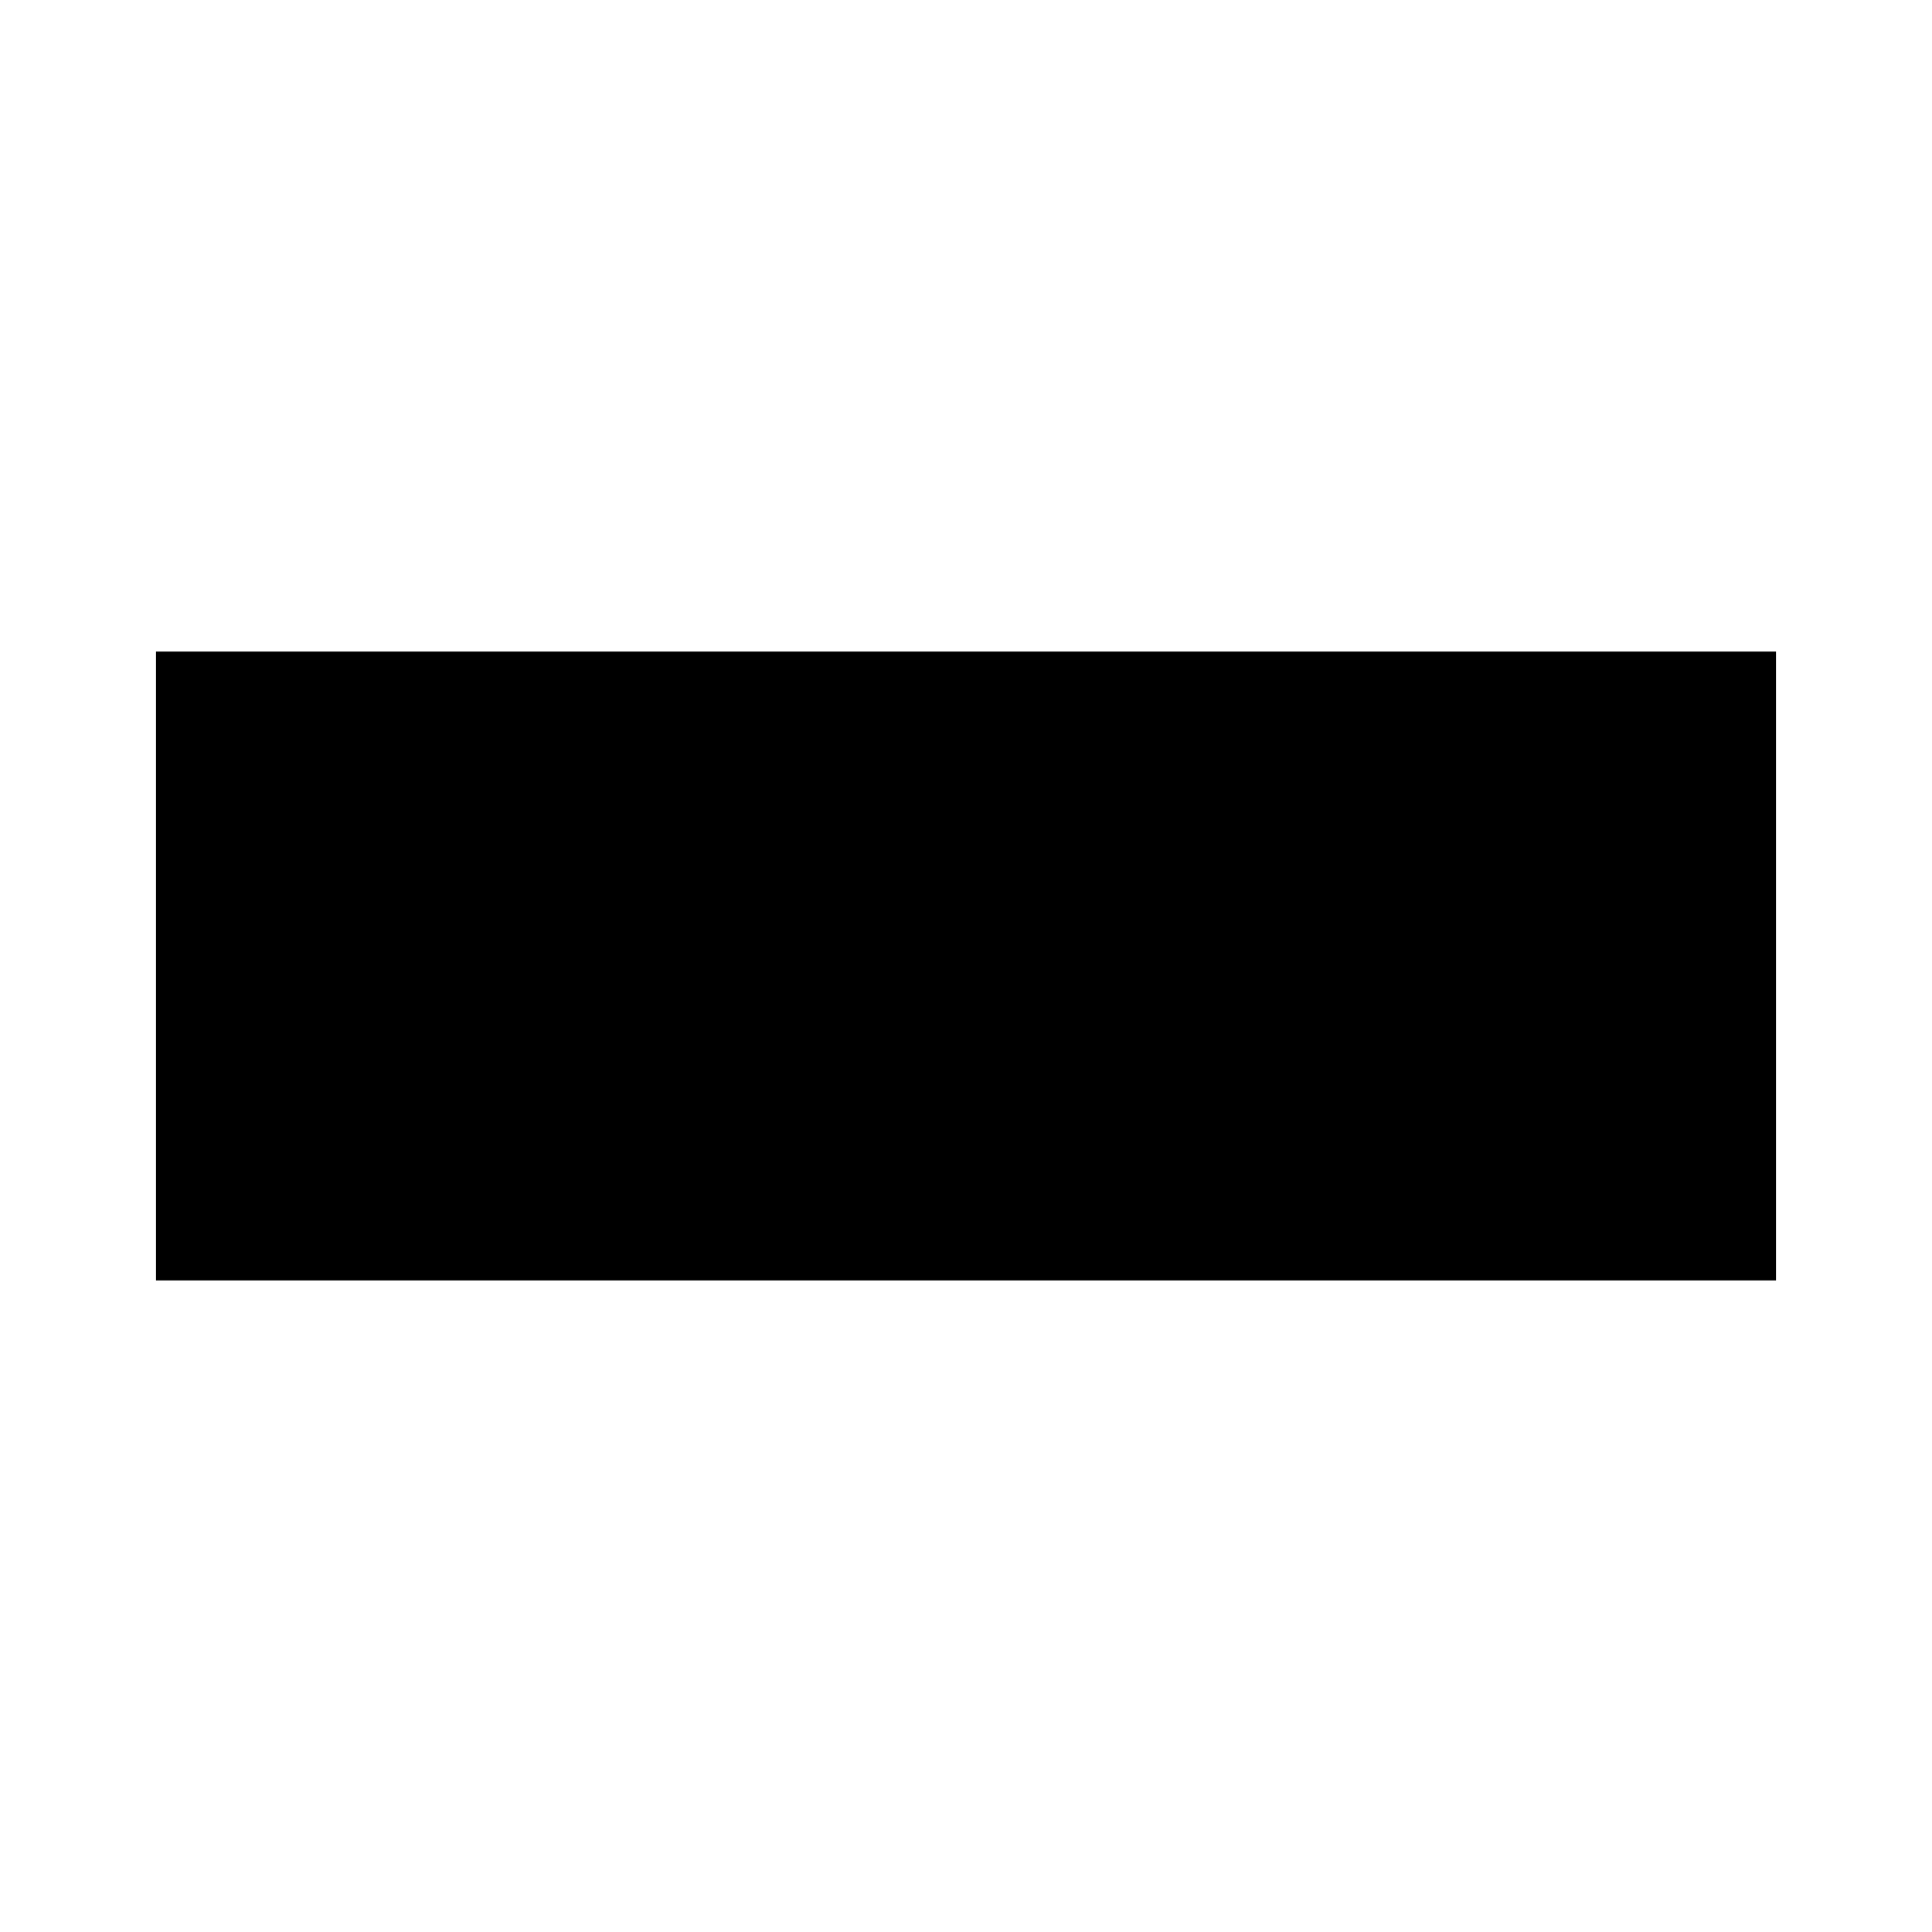
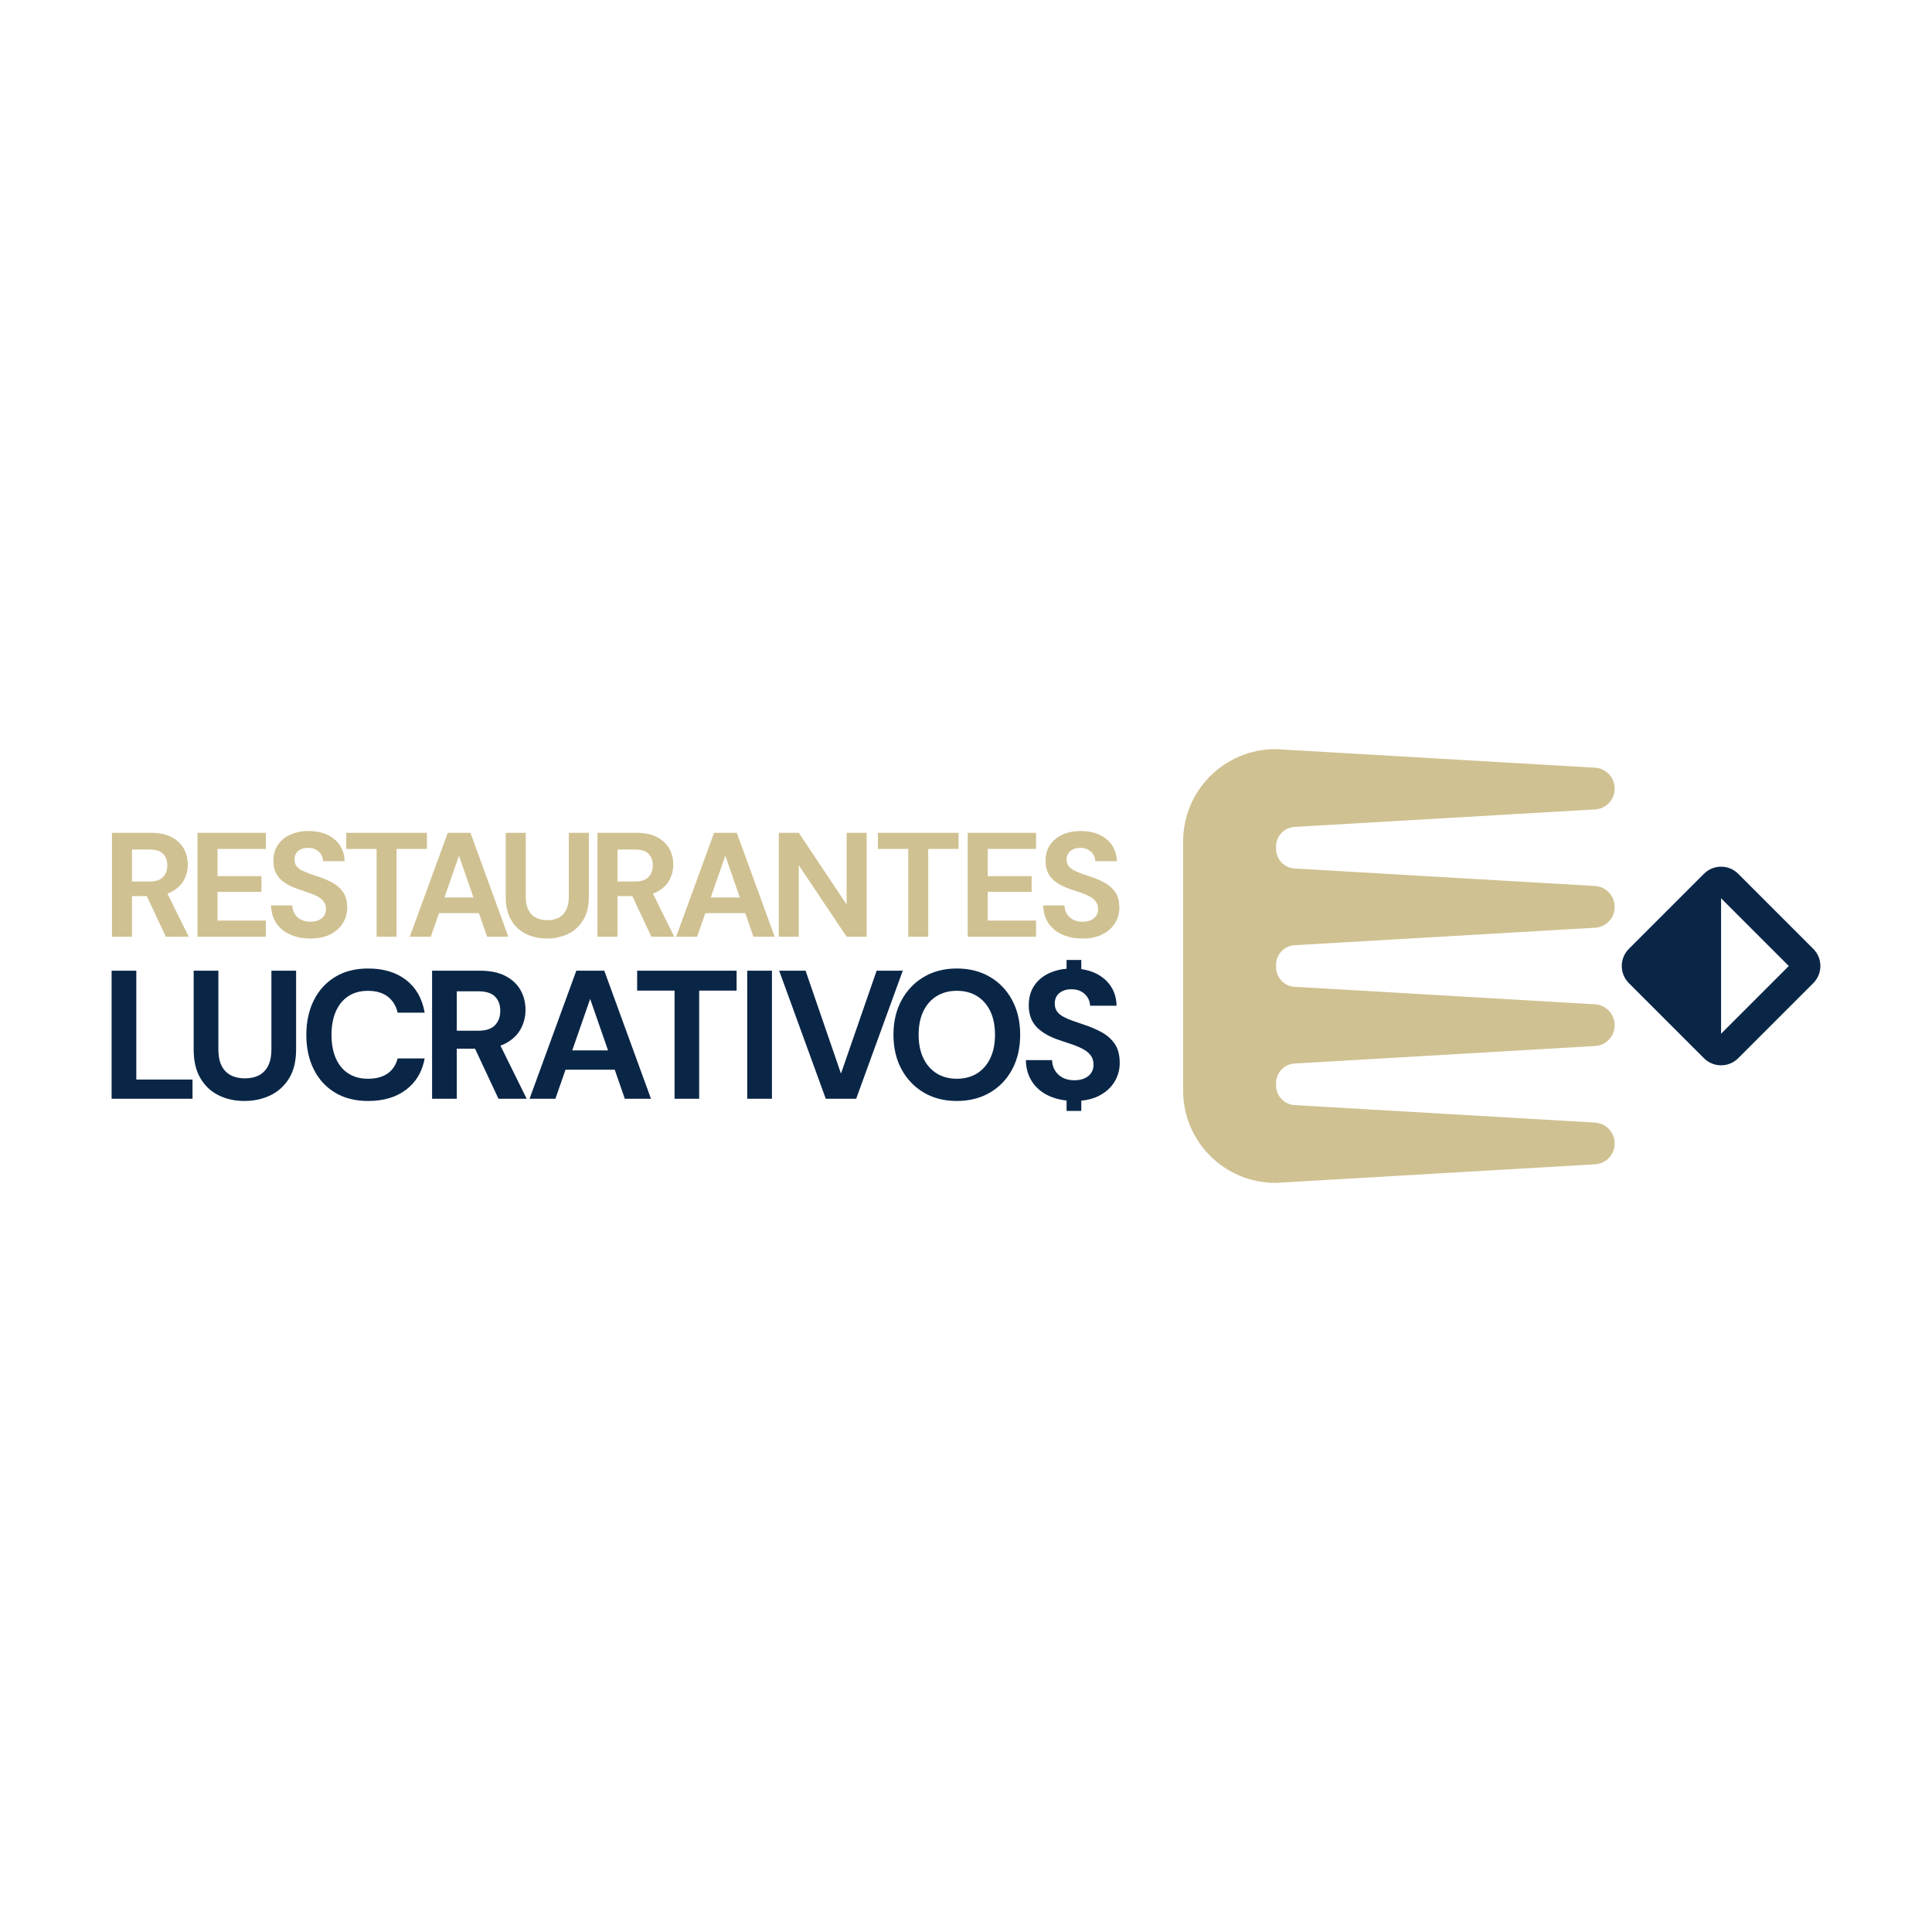
<svg xmlns="http://www.w3.org/2000/svg" width="100%" height="100%" viewBox="0 0 2000 2000" version="1.1" xml:space="preserve" style="fill-rule:evenodd;clip-rule:evenodd;stroke-linejoin:round;stroke-miterlimit:2;">
  <rect id="logo-horizontal" x="0" y="0" width="2000" height="2000" style="fill:none;" />
-   <rect x="161.5" y="674.5" width="1677" height="651" />
+   <g>
+     <path d="M1320.981,775.499l330.145,19.223c11.439,0.666 20.374,10.136 20.374,21.595l0,0.177c0,11.36 -8.858,20.749 -20.199,21.41l-311.162,18.118c-10.756,0.626 -19.158,9.531 -19.158,20.306l-0,2.438c0,10.774 8.402,19.679 19.158,20.306l310.987,18.107c11.439,0.666 20.374,10.136 20.374,21.595l0,0.177c0,11.36 -8.858,20.749 -20.199,21.41l-311.162,18.118c-10.756,0.626 -19.158,9.531 -19.158,20.306l-0,2.438c0,10.774 8.402,19.679 19.158,20.306l310.987,18.107c11.439,0.666 20.374,10.136 20.374,21.595l0,0.177c0,11.36 -8.858,20.749 -20.199,21.41l-311.162,18.118c-10.756,0.626 -19.158,9.531 -19.158,20.306l-0,2.438c0,10.774 8.402,19.679 19.158,20.306l310.987,18.107c11.439,0.666 20.374,10.136 20.374,21.595l0,0.177c0,11.36 -8.858,20.749 -20.199,21.41l-330.32,19.233l-0.701,0c-52.751,0 -95.513,-42.763 -95.513,-95.513l-0,-257.974c0,-52.751 42.763,-95.513 95.513,-95.513l0.701,0Z" style="fill:#d0c192;" />
+     <path d="M1686.194,1017.722c-9.788,-9.788 -9.788,-25.657 -0,-35.445l77.741,-77.741c9.788,-9.788 25.657,-9.788 35.445,-0l77.741,77.741c9.788,9.788 9.788,25.657 0,35.445l-77.741,77.741c-9.788,9.788 -25.657,9.788 -35.445,0l-77.741,-77.741Zm95.463,52.381l70.103,-70.103l-70.103,-70.103l0,140.207Z" style="fill:#0a2647;" />
+     <path d="M1120.695,971.563c-7.77,0 -14.712,-1.345 -20.823,-4.034c-6.112,-2.689 -10.921,-6.596 -14.429,-11.719c-3.507,-5.124 -5.351,-11.307 -5.53,-18.551l21.995,0c0.12,3.241 0.943,6.133 2.47,8.678c1.527,2.544 3.665,4.551 6.414,6.021c2.749,1.47 6.02,2.205 9.811,2.205c3.255,0 6.088,-0.524 8.5,-1.572c2.411,-1.048 4.289,-2.55 5.632,-4.506c1.343,-1.956 2.015,-4.285 2.015,-6.988c0,-3.031 -0.749,-5.579 -2.248,-7.644c-1.499,-2.065 -3.559,-3.822 -6.18,-5.272c-2.621,-1.45 -5.635,-2.765 -9.043,-3.945c-3.407,-1.18 -7.013,-2.399 -10.817,-3.655c-8.525,-2.794 -15.009,-6.488 -19.454,-11.082c-4.445,-4.594 -6.667,-10.713 -6.667,-18.359c0,-6.442 1.553,-11.956 4.658,-16.543c3.105,-4.587 7.42,-8.121 12.943,-10.601c5.523,-2.48 11.829,-3.72 18.917,-3.72c7.287,0 13.677,1.266 19.17,3.797c5.493,2.531 9.839,6.131 13.039,10.799c3.2,4.668 4.89,10.223 5.069,16.665l-22.267,0c-0.059,-2.431 -0.723,-4.69 -1.99,-6.779c-1.267,-2.089 -3.028,-3.78 -5.283,-5.075c-2.254,-1.295 -4.928,-1.942 -8.019,-1.942c-2.692,-0.102 -5.129,0.313 -7.311,1.245c-2.182,0.933 -3.909,2.289 -5.179,4.07c-1.271,1.78 -1.906,4.005 -1.906,6.674c0,2.583 0.623,4.755 1.869,6.516c1.246,1.761 3.007,3.265 5.285,4.51c2.278,1.246 4.937,2.409 7.977,3.489c3.041,1.08 6.356,2.208 9.946,3.383c5.407,1.803 10.345,3.96 14.813,6.47c4.468,2.511 8.035,5.773 10.701,9.787c2.666,4.014 3.999,9.284 3.999,15.811c0,5.665 -1.463,10.912 -4.389,15.742c-2.926,4.83 -7.204,8.725 -12.833,11.685c-5.629,2.96 -12.581,4.44 -20.856,4.44Zm-118.938,-1.845l0,-107.599l70.792,0l0,16.733l-50.043,0l0,28.134l45.432,0l0,16.219l-45.432,0l0,29.779l50.043,0l0,16.733l-70.792,0Zm-61.542,0l0,-90.866l-31.432,0l0,-16.733l83.538,0l0,16.733l-31.434,0l0,90.866l-20.672,0Zm-134.042,0l0,-107.599l20.749,0l49.498,74.219l0,-74.219l20.749,0l0,107.599l-20.749,0l-49.498,-74.039l0,74.039l-20.749,0Zm-76.026,-24.423l-8.501,24.423l-21.726,0l39.297,-107.599l23.501,0l39.235,107.599l-21.988,0l-8.477,-24.423l-41.341,0Zm35.711,-16.219l-15.012,-43.248l-15.054,43.248l30.065,0Zm-111.275,-1.439l-15.345,0l0,42.081l-20.749,0l0,-107.599l40.234,0c8.643,0 15.794,1.484 21.454,4.453c5.659,2.969 9.875,6.93 12.646,11.884c2.772,4.954 4.157,10.492 4.157,16.615c0,5.739 -1.351,11.091 -4.054,16.058c-2.703,4.967 -6.89,8.96 -12.561,11.979c-1.388,0.739 -2.873,1.387 -4.455,1.945l22.058,44.665l-23.688,0l-19.697,-42.081Zm-15.345,-15.1l18.203,0c6.275,0 10.898,-1.533 13.87,-4.598c2.972,-3.065 4.458,-7.123 4.458,-12.173c0,-4.972 -1.465,-8.937 -4.394,-11.896c-2.929,-2.959 -7.596,-4.438 -13.999,-4.438l-18.138,0l0,33.106Zm-73.119,59.025c-7.919,0 -15.102,-1.576 -21.547,-4.728c-6.446,-3.152 -11.566,-7.927 -15.363,-14.324c-3.796,-6.397 -5.695,-14.481 -5.695,-24.252l0,-66.139l20.751,0l0,66.293c0,5.346 0.882,9.817 2.647,13.413c1.764,3.595 4.321,6.283 7.669,8.061c3.348,1.779 7.326,2.668 11.934,2.668c4.711,0 8.719,-0.889 12.024,-2.668c3.306,-1.779 5.845,-4.466 7.62,-8.061c1.774,-3.595 2.661,-8.066 2.661,-13.413l0,-66.293l20.751,0l0,66.139c0,9.77 -1.959,17.854 -5.876,24.252c-3.917,6.397 -9.169,11.172 -15.755,14.324c-6.586,3.152 -13.86,4.728 -21.821,4.728Zm-111.68,-26.268l-8.501,24.423l-21.726,0l39.297,-107.599l23.501,0l39.235,107.599l-21.988,0l-8.477,-24.423l-41.341,0Zm35.711,-16.219l-15.012,-43.248l-15.054,43.248l30.065,0Zm-100.296,40.642l0,-90.866l-31.432,0l0,-16.733l83.538,0l0,16.733l-31.434,0l0,90.866l-20.672,0Zm-68.495,1.845c-7.77,0 -14.712,-1.345 -20.823,-4.034c-6.112,-2.689 -10.921,-6.596 -14.429,-11.719c-3.507,-5.124 -5.351,-11.307 -5.53,-18.551l21.995,0c0.12,3.241 0.943,6.133 2.47,8.678c1.527,2.544 3.665,4.551 6.414,6.021c2.749,1.47 6.02,2.205 9.811,2.205c3.255,0 6.088,-0.524 8.5,-1.572c2.411,-1.048 4.289,-2.55 5.632,-4.506c1.343,-1.956 2.015,-4.285 2.015,-6.988c0,-3.031 -0.749,-5.579 -2.248,-7.644c-1.499,-2.065 -3.559,-3.822 -6.18,-5.272c-2.621,-1.45 -5.635,-2.765 -9.043,-3.945c-3.407,-1.18 -7.013,-2.399 -10.817,-3.655c-8.525,-2.794 -15.009,-6.488 -19.454,-11.082c-4.445,-4.594 -6.667,-10.713 -6.667,-18.359c0,-6.442 1.553,-11.956 4.658,-16.543c3.105,-4.587 7.42,-8.121 12.943,-10.601c5.523,-2.48 11.829,-3.72 18.917,-3.72c7.287,0 13.677,1.266 19.17,3.797c5.493,2.531 9.839,6.131 13.039,10.799c3.2,4.668 4.89,10.223 5.069,16.665l-22.267,0c-0.059,-2.431 -0.723,-4.69 -1.99,-6.779c-1.267,-2.089 -3.028,-3.78 -5.283,-5.075c-2.254,-1.295 -4.928,-1.942 -8.019,-1.942c-2.692,-0.102 -5.129,0.313 -7.311,1.245c-2.182,0.933 -3.909,2.289 -5.179,4.07c-1.271,1.78 -1.906,4.005 -1.906,6.674c0,2.583 0.623,4.755 1.869,6.516c1.246,1.761 3.007,3.265 5.285,4.51c2.278,1.246 4.937,2.409 7.977,3.489c3.041,1.08 6.356,2.208 9.946,3.383c5.407,1.803 10.345,3.96 14.813,6.47c4.468,2.511 8.035,5.773 10.701,9.787c2.666,4.014 3.999,9.284 3.999,15.811c0,5.665 -1.463,10.912 -4.389,15.742c-2.926,4.83 -7.204,8.725 -12.833,11.685c-5.629,2.96 -12.581,4.44 -20.856,4.44Zm-116.911,-1.845l0,-107.599l70.792,0l0,16.733l-50.043,0l0,28.134l45.432,0l0,16.219l-45.432,0l0,29.779l50.043,0l0,16.733l-70.792,0Zm-52.448,-42.081l-15.345,0l0,42.081l-20.749,0l0,-107.599l40.234,0c8.643,0 15.794,1.484 21.454,4.453c5.659,2.969 9.875,6.93 12.646,11.884c2.772,4.954 4.157,10.492 4.157,16.615c0,5.739 -1.351,11.091 -4.054,16.058c-2.703,4.967 -6.89,8.96 -12.561,11.979c-1.388,0.739 -2.873,1.387 -4.455,1.945l22.058,44.665l-23.688,0l-19.697,-42.081Zm-15.345,-15.1l18.203,0c6.275,0 10.898,-1.533 13.87,-4.598c2.972,-3.065 4.458,-7.123 4.458,-12.173c0,-4.972 -1.465,-8.937 -4.394,-11.896c-2.929,-2.959 -7.596,-4.438 -13.999,-4.438l-18.138,0l0,33.106Z" style="fill:#d0c192;" />
+     <path d="M1104.105,1139.302c-6.361,-0.684 -12.21,-2.2 -17.545,-4.548c-7.531,-3.314 -13.458,-8.127 -17.78,-14.441c-4.322,-6.314 -6.593,-13.934 -6.814,-22.86l27.104,0c0.148,3.993 1.163,7.558 3.044,10.693c1.881,3.135 4.516,5.608 7.904,7.42c3.388,1.811 7.418,2.717 12.09,2.717c4.011,0 7.503,-0.646 10.474,-1.937c2.971,-1.291 5.285,-3.142 6.94,-5.552c1.655,-2.41 2.483,-5.28 2.483,-8.611c0,-3.735 -0.923,-6.875 -2.77,-9.419c-1.847,-2.544 -4.385,-4.71 -7.615,-6.496c-3.23,-1.787 -6.944,-3.407 -11.143,-4.861c-4.199,-1.454 -8.642,-2.956 -13.33,-4.504c-10.505,-3.443 -18.495,-7.995 -23.973,-13.655c-5.477,-5.661 -8.216,-13.202 -8.216,-22.623c0,-7.938 1.913,-14.733 5.74,-20.386c3.827,-5.653 9.143,-10.007 15.949,-13.064c5.246,-2.356 11.066,-3.804 17.458,-4.344l0,-9.067l15.238,0l0,9.449c5.192,0.723 9.938,2.075 14.237,4.057c6.769,3.119 12.124,7.555 16.068,13.308c3.943,5.752 6.025,12.597 6.246,20.535l-27.438,0c-0.073,-2.995 -0.89,-5.78 -2.452,-8.353c-1.562,-2.574 -3.732,-4.658 -6.51,-6.254c-2.778,-1.595 -6.072,-2.393 -9.882,-2.393c-3.317,-0.126 -6.32,0.385 -9.009,1.535c-2.689,1.149 -4.817,2.821 -6.382,5.015c-1.566,2.194 -2.348,4.936 -2.348,8.225c0,3.183 0.768,5.859 2.303,8.029c1.535,2.17 3.706,4.023 6.513,5.558c2.807,1.535 6.083,2.968 9.83,4.299c3.747,1.331 7.832,2.72 12.256,4.169c6.663,2.222 12.747,4.879 18.253,7.973c5.506,3.094 9.901,7.114 13.186,12.06c3.285,4.946 4.928,11.441 4.928,19.483c0,6.981 -1.803,13.447 -5.409,19.399c-3.606,5.952 -8.877,10.751 -15.813,14.398c-5.256,2.764 -11.448,4.48 -18.576,5.15l0,10.597l-15.238,0l0,-10.699Zm-988.567,-1.85l0,-132.589l25.568,0l0,112.68l58.197,0l0,19.909l-83.765,0Zm137.446,2.273c-9.759,0 -18.609,-1.942 -26.552,-5.826c-7.943,-3.884 -14.253,-9.768 -18.931,-17.651c-4.678,-7.883 -7.017,-17.845 -7.017,-29.884l0,-81.501l25.571,0l0,81.69c0,6.588 1.087,12.097 3.261,16.528c2.174,4.43 5.324,7.742 9.45,9.934c4.126,2.192 9.028,3.288 14.706,3.288c5.805,0 10.744,-1.096 14.817,-3.288c4.073,-2.192 7.203,-5.503 9.389,-9.934c2.186,-4.43 3.279,-9.94 3.279,-16.528l0,-81.69l25.571,0l0,81.501c0,12.04 -2.414,22.001 -7.241,29.884c-4.827,7.883 -11.299,13.767 -19.415,17.651c-8.116,3.884 -17.079,5.826 -26.889,5.826Zm128.074,0c-13.219,0 -24.606,-2.873 -34.161,-8.618c-9.555,-5.746 -16.906,-13.764 -22.053,-24.055c-5.148,-10.291 -7.722,-22.182 -7.722,-35.672c0,-13.563 2.574,-25.509 7.722,-35.838c5.148,-10.329 12.499,-18.403 22.053,-24.223c9.555,-5.82 20.941,-8.729 34.161,-8.729c16.069,0 29.216,3.988 39.444,11.963c10.227,7.975 16.6,19.232 19.117,33.772l-27.986,0c-1.626,-7.099 -5.034,-12.643 -10.225,-16.631c-5.191,-3.989 -12.041,-5.983 -20.548,-5.983c-7.874,0 -14.628,1.845 -20.26,5.536c-5.632,3.691 -9.943,8.942 -12.933,15.754c-2.99,6.812 -4.485,14.938 -4.485,24.38c0,9.366 1.495,17.437 4.485,24.212c2.99,6.775 7.301,11.99 12.933,15.643c5.632,3.653 12.385,5.48 20.26,5.48c8.508,0 15.343,-1.838 20.505,-5.515c5.162,-3.677 8.576,-8.853 10.242,-15.527l28.012,0c-2.504,13.715 -8.873,24.486 -19.107,32.313c-10.234,7.827 -23.386,11.741 -39.454,11.741Zm110.709,-54.128l-18.909,0l0,51.855l-25.568,0l0,-132.589l49.579,0c10.651,0 19.463,1.829 26.436,5.487c6.974,3.658 12.168,8.539 15.584,14.644c3.415,6.105 5.123,12.929 5.123,20.474c0,7.071 -1.665,13.667 -4.996,19.788c-3.331,6.12 -8.49,11.041 -15.479,14.761c-1.71,0.91 -3.54,1.709 -5.49,2.397l27.181,55.038l-29.19,0l-24.271,-51.855Zm-18.909,-18.607l22.431,0c7.732,0 13.43,-1.889 17.092,-5.666c3.662,-3.777 5.493,-8.778 5.493,-15.001c0,-6.126 -1.805,-11.013 -5.415,-14.659c-3.61,-3.646 -9.36,-5.469 -17.25,-5.469l-22.351,0l0,40.795Zm112.568,40.366l-10.476,30.096l-26.772,0l48.425,-132.589l28.959,0l48.348,132.589l-27.095,0l-10.446,-30.096l-50.942,0Zm44.005,-19.986l-18.498,-53.293l-18.55,53.293l37.048,0Zm68.88,50.082l0,-111.97l-38.732,0l0,-20.619l102.94,0l0,20.619l-38.735,0l0,111.97l-25.473,0Zm75.228,0l0,-132.589l25.568,0l0,132.589l-25.568,0Zm81.312,0l-48.262,-132.589l27.341,0l36.643,106.515l36.909,-106.515l27.074,0l-48.262,132.589l-31.443,0Zm135.612,2.273c-12.906,0 -24.273,-2.892 -34.102,-8.675c-9.829,-5.783 -17.529,-13.82 -23.101,-24.112c-5.572,-10.291 -8.358,-22.219 -8.358,-35.781c0,-13.511 2.786,-25.413 8.358,-35.704c5.572,-10.291 13.272,-18.341 23.101,-24.15c9.829,-5.809 21.196,-8.713 34.102,-8.713c13.02,0 24.465,2.904 34.334,8.713c9.869,5.809 17.55,13.859 23.043,24.15c5.493,10.291 8.239,22.193 8.239,35.704c0,13.563 -2.746,25.49 -8.239,35.781c-5.493,10.291 -13.174,18.329 -23.043,24.112c-9.869,5.783 -21.314,8.675 -34.334,8.675Zm0.041,-23.011c8.048,0 15.029,-1.845 20.942,-5.534c5.913,-3.69 10.487,-8.941 13.721,-15.754c3.234,-6.813 4.851,-14.902 4.851,-24.269c0,-9.441 -1.617,-17.549 -4.851,-24.325c-3.234,-6.775 -7.807,-11.995 -13.721,-15.659c-5.913,-3.664 -12.894,-5.496 -20.942,-5.496c-7.983,0 -14.938,1.832 -20.865,5.496c-5.927,3.664 -10.522,8.884 -13.784,15.659c-3.262,6.775 -4.894,14.884 -4.894,24.325c0,9.366 1.631,17.456 4.894,24.269c3.262,6.813 7.857,12.064 13.784,15.754c5.927,3.69 12.882,5.534 20.865,5.534Z" style="fill:#0a2647;" />
+   </g>
</svg>
